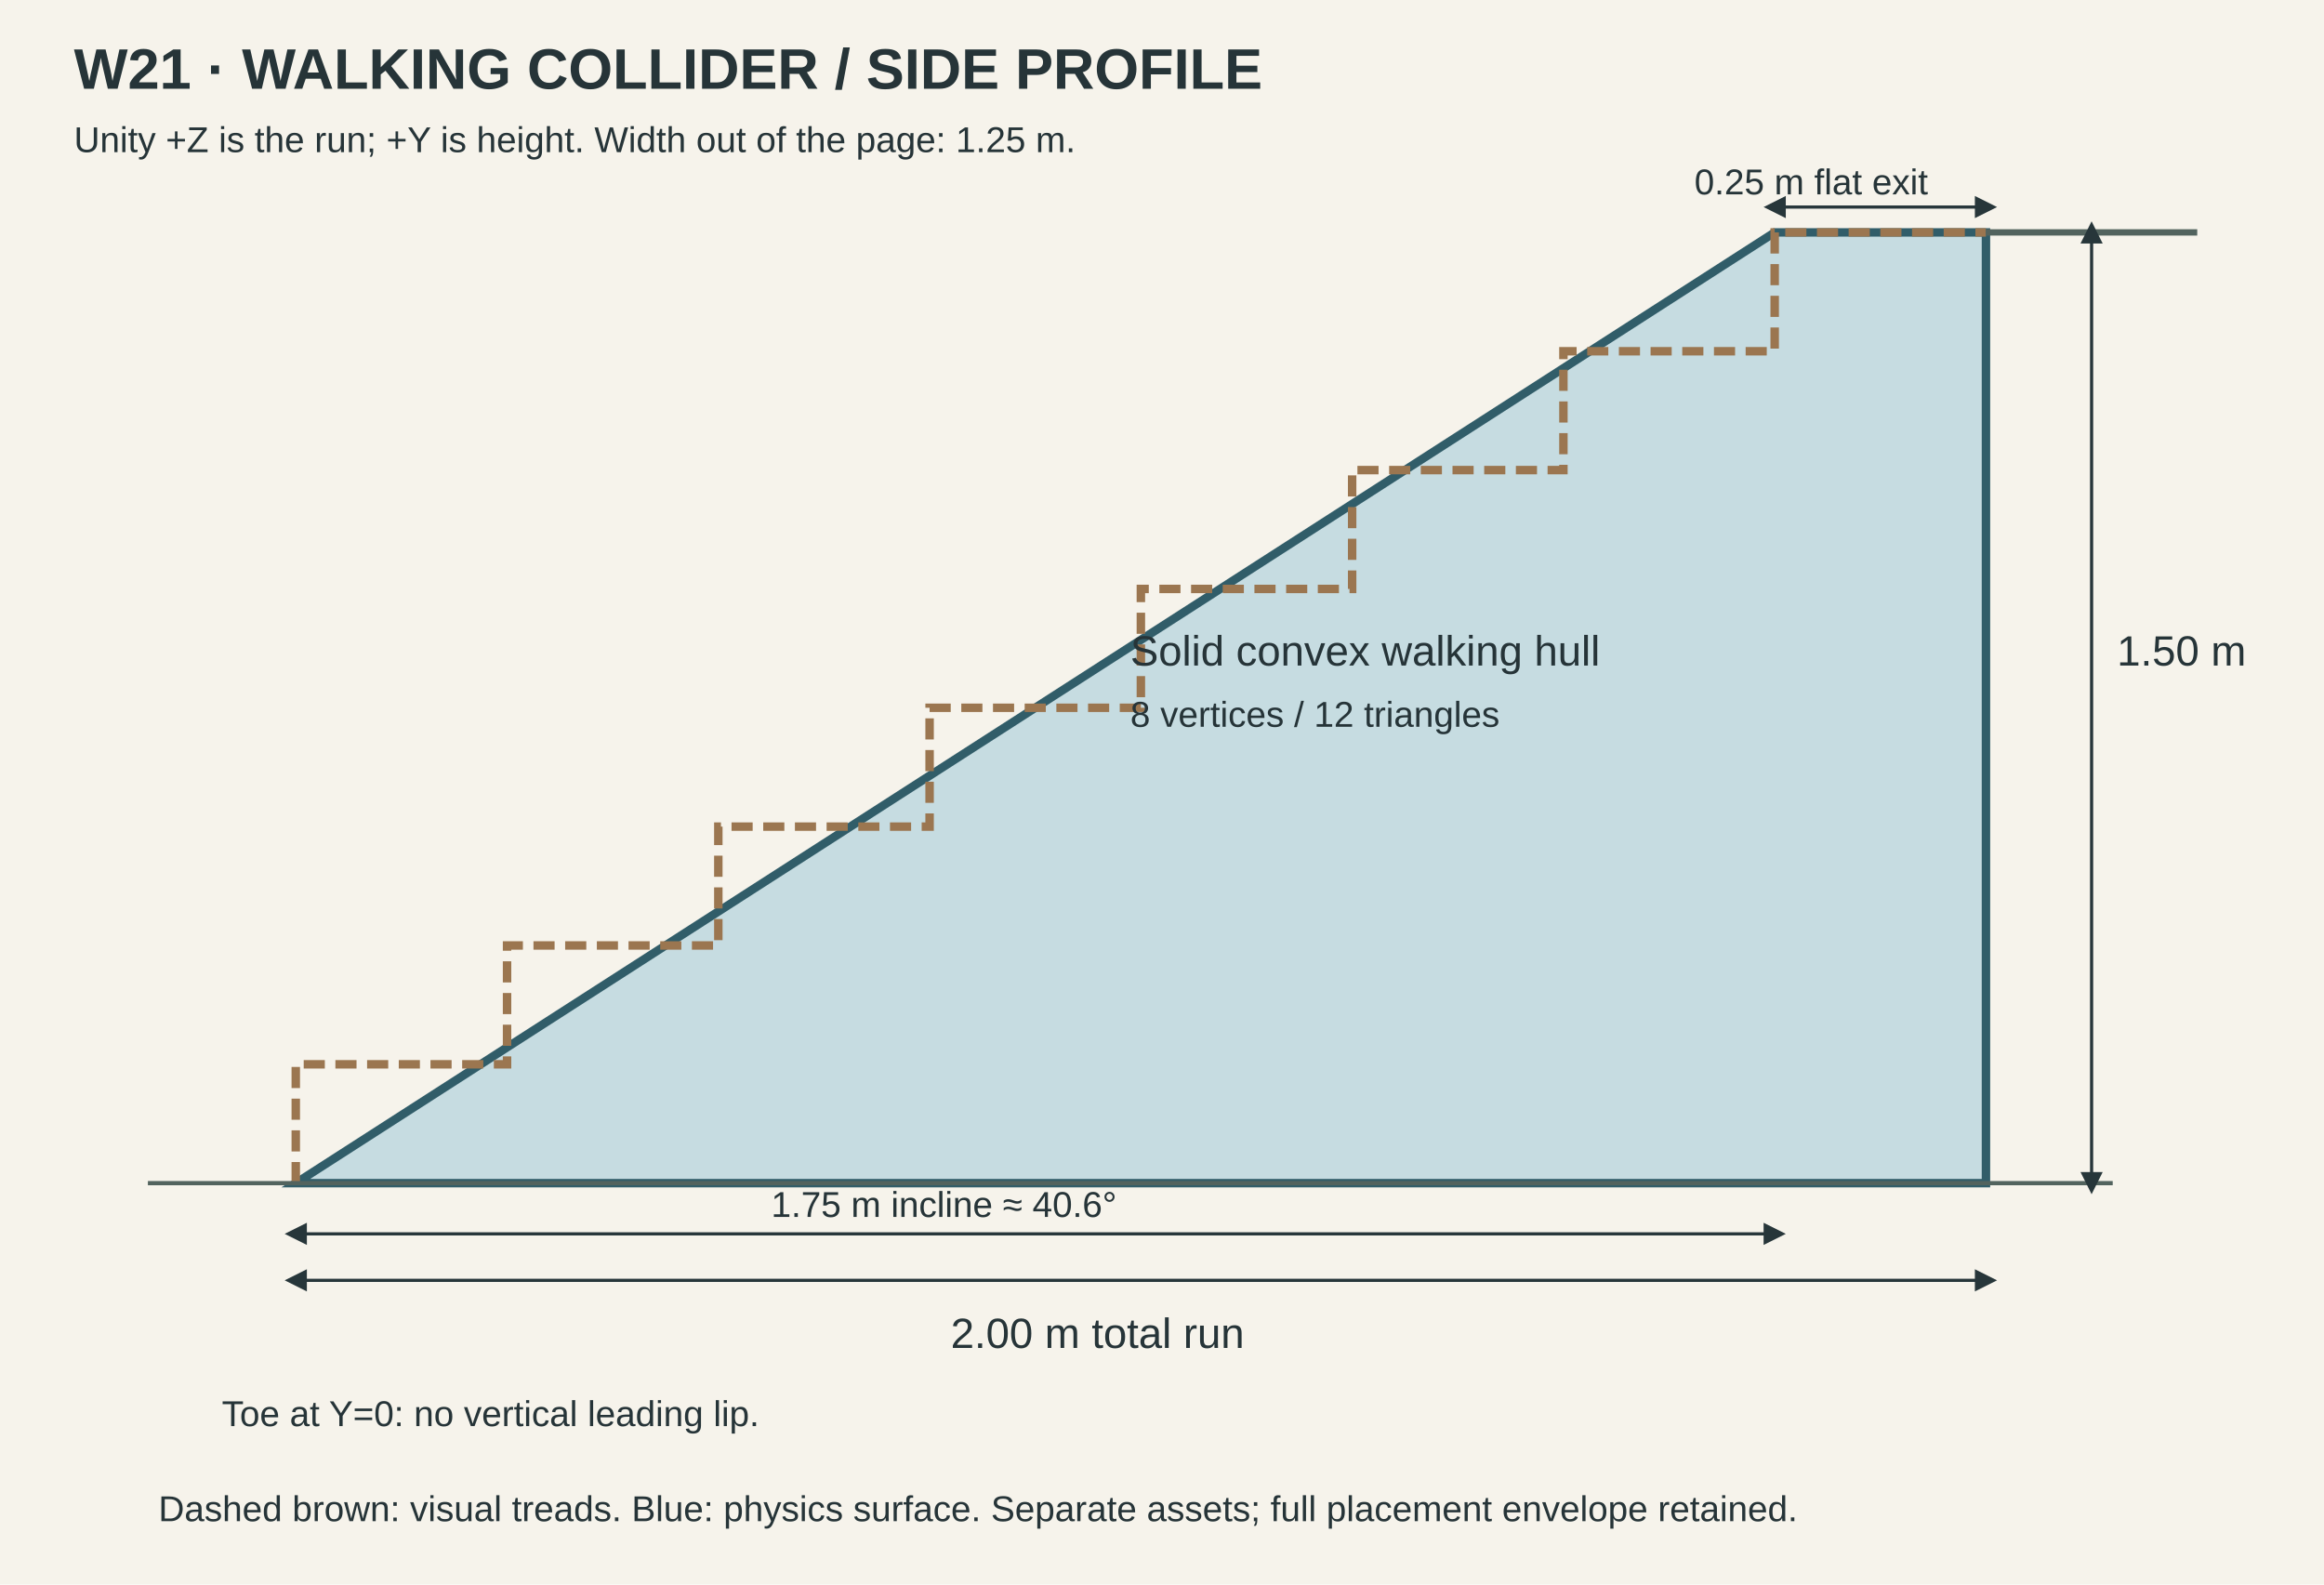
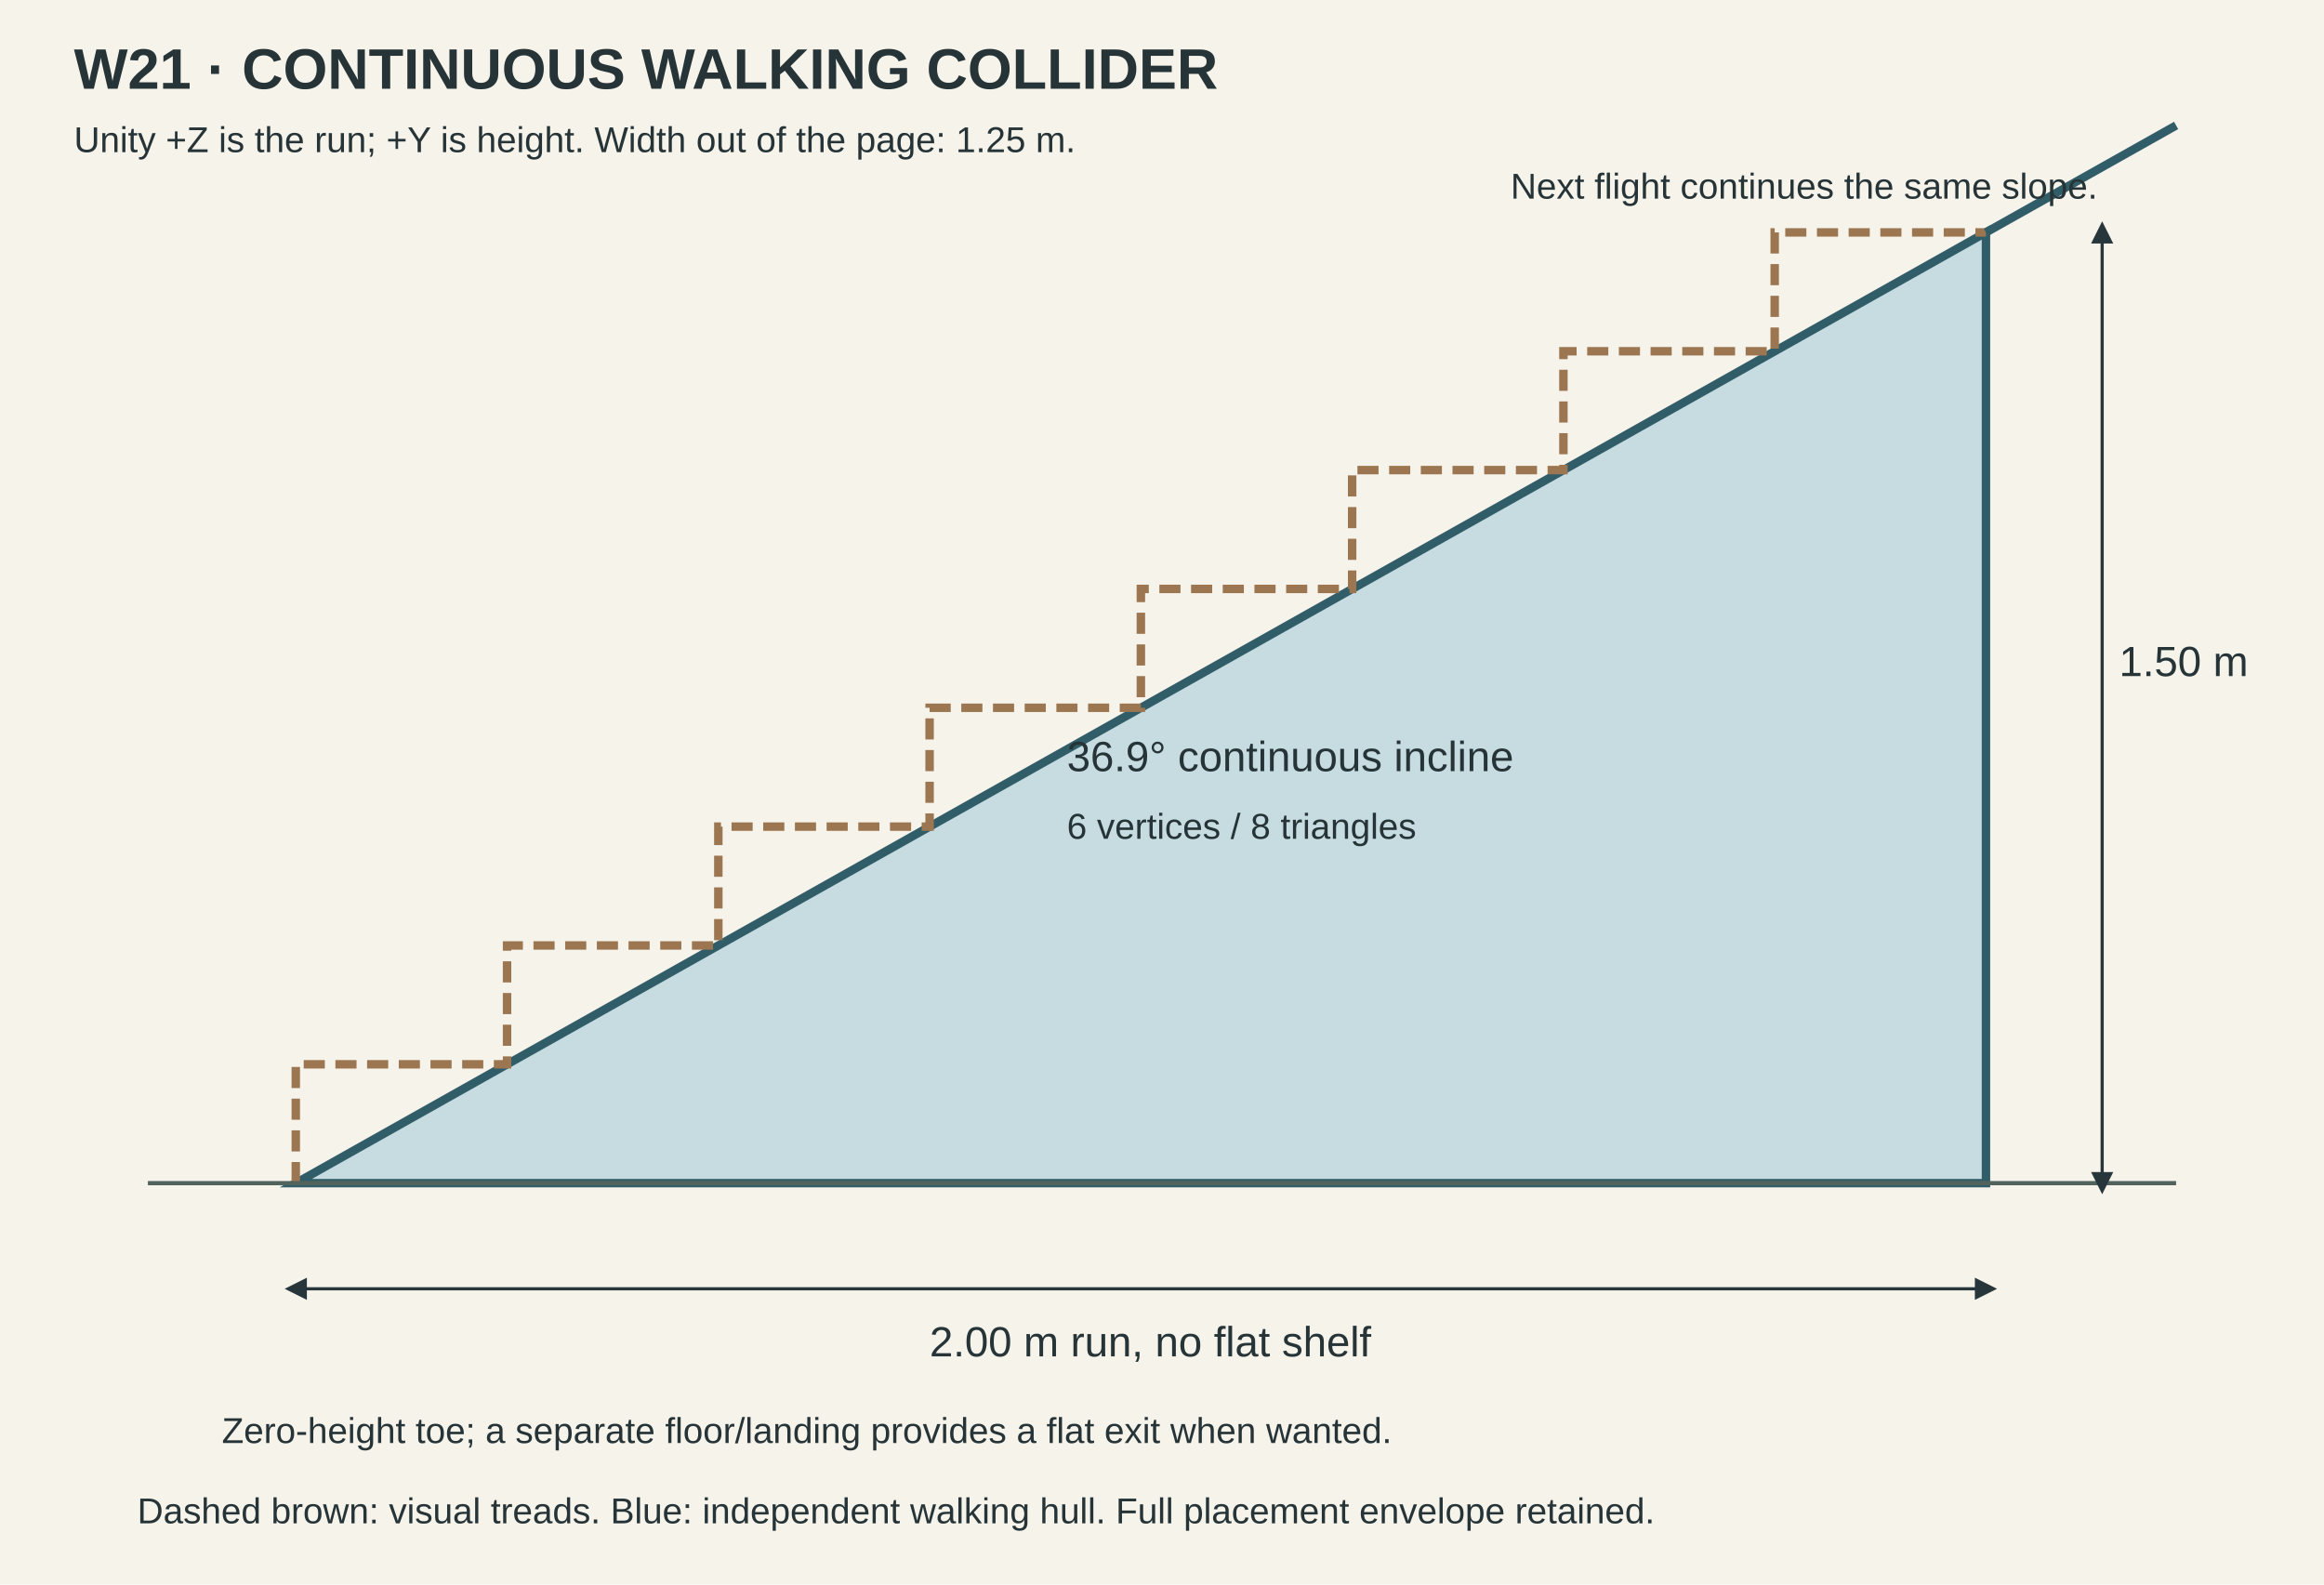
<svg xmlns="http://www.w3.org/2000/svg" width="1100" height="750" viewBox="0 0 1100 750">
  <defs>
    <marker id="arrow" markerWidth="7" markerHeight="7" refX="3.5" refY="3.5" orient="auto-start-reverse">
      <path d="M0 0 L7 3.5 L0 7Z" fill="#27363a" />
    </marker>
  </defs>
  <rect width="1100" height="750" fill="#f6f3eb" />
  <style>text{font-family:Arial,sans-serif;fill:#263438}.title{font-size:27px;font-weight:bold}.label{font-size:20px}.small{font-size:17px}.dim{stroke:#27363a;stroke-width:1.5;marker-start:url(#arrow);marker-end:url(#arrow)}</style>
-   <text x="35" y="42" class="title">W21 · WALKING COLLIDER / SIDE PROFILE</text>
+   <text x="35" y="42" class="title">W21 · CONTINUOUS WALKING COLLIDER</text>
  <text x="35" y="72" class="small">Unity +Z is the run; +Y is height. Width out of the page: 1.25 m.</text>
-   <path d="M140 560 L840 110 L940 110 L940 560Z" fill="#c6dce1" stroke="#315d69" stroke-width="4" />
-   <path d="M140 560 L140 503.75 L240 503.75 L240 447.5 L340 447.5 L340 391.25 L440 391.25 L440 335 L540 335 L540 278.75 L640 278.75 L640 222.5 L740 222.5 L740 166.25 L840 166.25 L840 110 L940 110" fill="none" stroke="#9b7650" stroke-width="4" stroke-dasharray="10 5" />
-   <path d="M70 560 H1000" stroke="#52635e" stroke-width="2" />
-   <path d="M940 110 H1040" stroke="#52635e" stroke-width="3" />
-   <path d="M140 606H940" class="dim" />
-   <text x="450" y="638" class="label">2.00 m total run</text>
-   <path d="M990 560V110" class="dim" />
-   <text x="1002" y="315" class="label">1.50 m</text>
-   <path d="M140 584H840" class="dim" />
-   <text x="365" y="576" class="small">1.75 m incline ≈ 40.6°</text>
-   <path d="M840 98H940" class="dim" />
-   <text x="802" y="92" class="small">0.25 m flat exit</text>
-   <text x="105" y="675" class="small">Toe at Y=0: no vertical leading lip.</text>
-   <text x="535" y="315" class="label">Solid convex walking hull</text>
-   <text x="535" y="344" class="small">8 vertices / 12 triangles</text>
-   <text x="75" y="720" class="small">Dashed brown: visual treads. Blue: physics surface. Separate assets; full placement envelope retained.</text>
+   <path d="M140 560L940 110L940 560Z" fill="#c6dce1" stroke="#315d69" stroke-width="4" />
+   <path d="M140 560L140 503.75H240V447.5H340V391.25H440V335H540V278.75H640V222.5H740V166.25H840V110H940" fill="none" stroke="#9b7650" stroke-width="4" stroke-dasharray="10 5" />
+   <path d="M70 560H1030" stroke="#52635e" stroke-width="2" />
+   <path d="M940 110L1030 59.375" stroke="#315d69" stroke-width="4" />
+   <text x="715" y="94" class="small">Next flight continues the same slope.</text>
+   <path d="M140 610H940" class="dim" />
+   <text x="440" y="642" class="label">2.00 m run, no flat shelf</text>
+   <path d="M995 560V110" class="dim" />
+   <text x="1003" y="320" class="label">1.50 m</text>
+   <text x="505" y="365" class="label">36.9° continuous incline</text>
+   <text x="505" y="397" class="small">6 vertices / 8 triangles</text>
+   <text x="105" y="683" class="small">Zero-height toe; a separate floor/landing provides a flat exit when wanted.</text>
+   <text x="65" y="721" class="small">Dashed brown: visual treads. Blue: independent walking hull. Full placement envelope retained.</text>
</svg>
